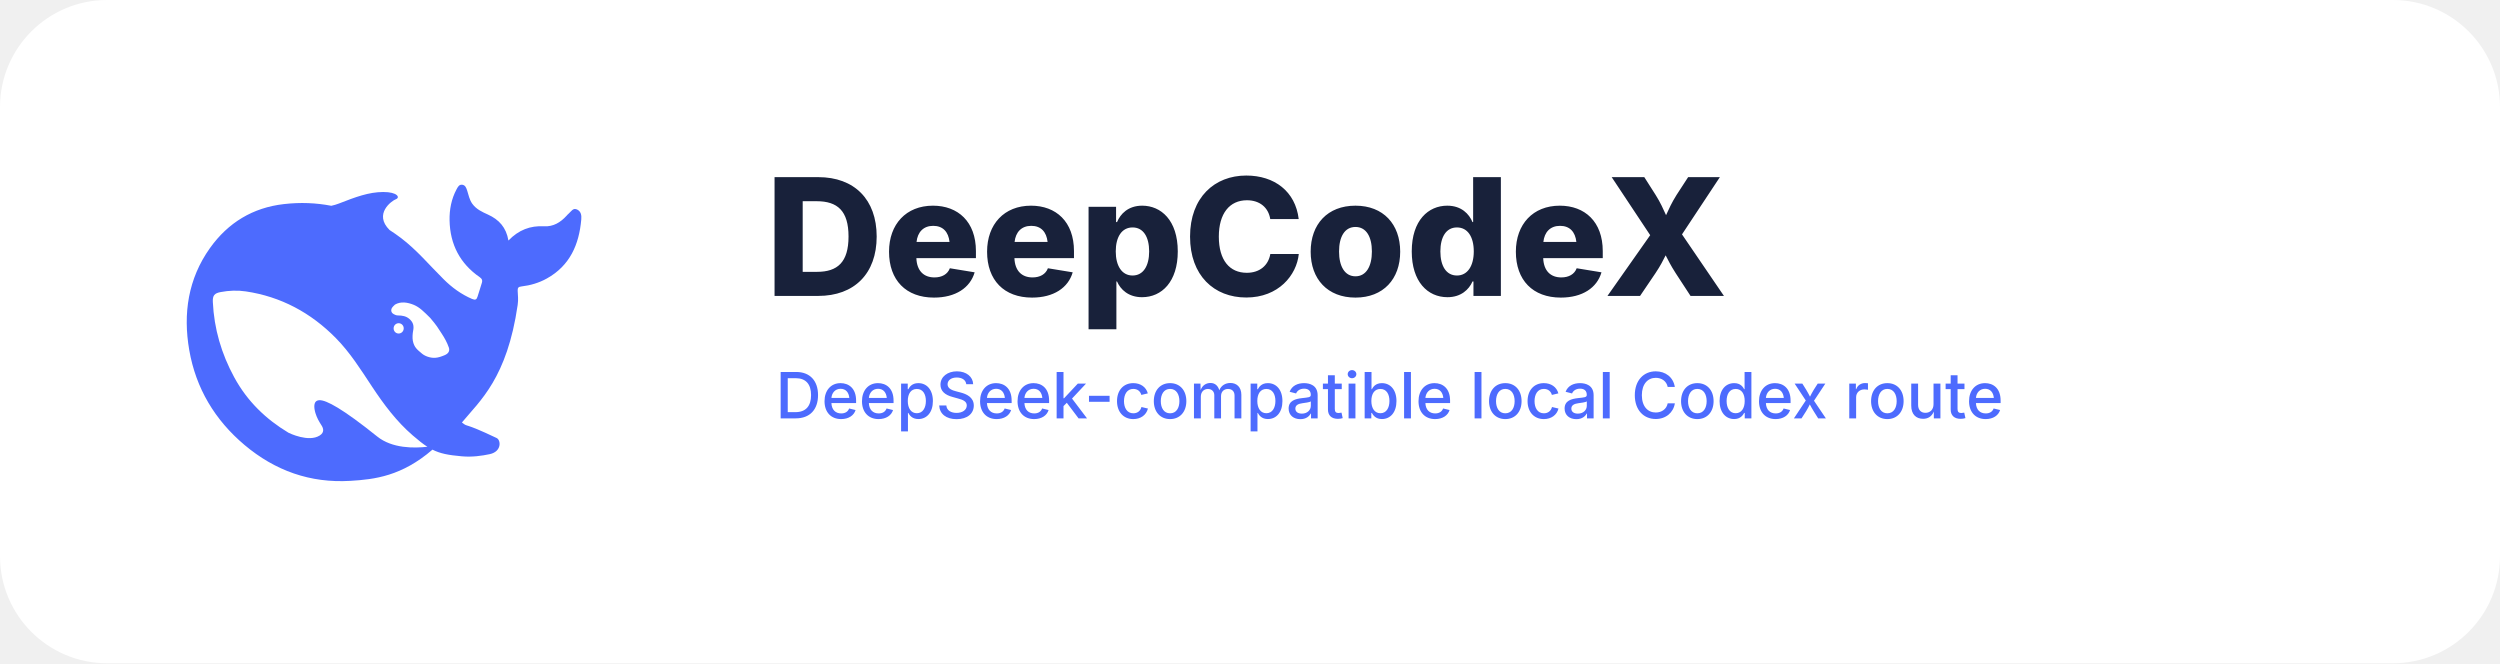
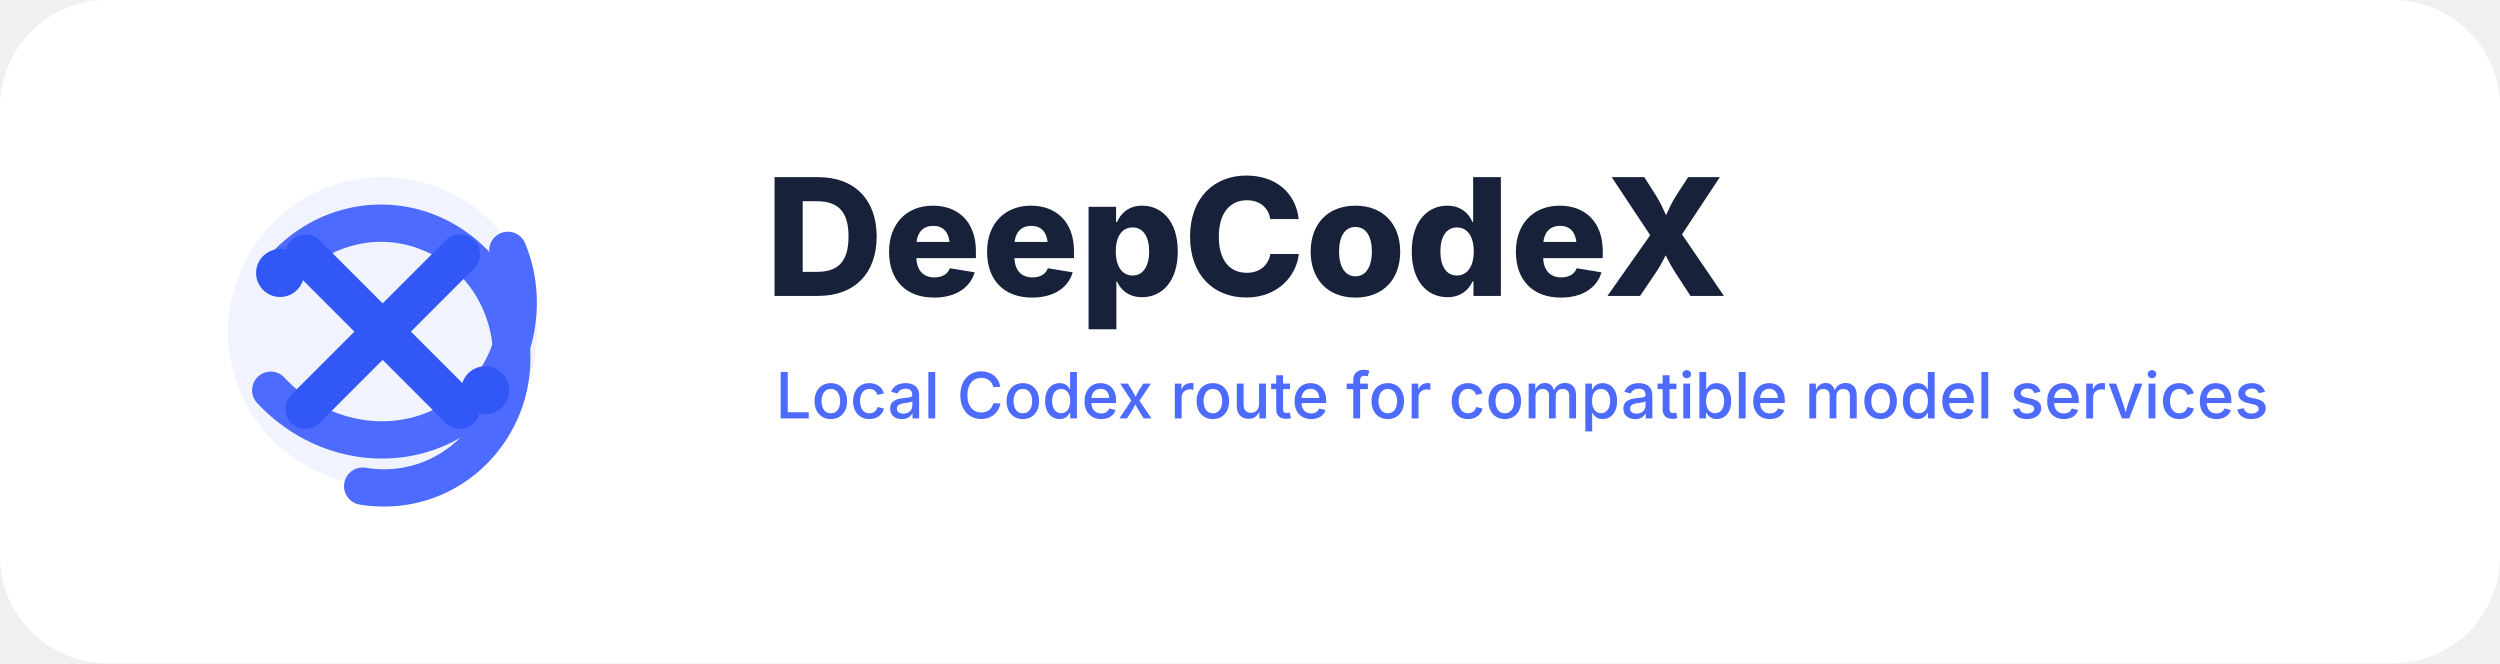
<svg xmlns="http://www.w3.org/2000/svg" width="980" height="260" viewBox="0 0 980 260" role="img" aria-labelledby="title desc">
  <rect width="980" height="260" rx="42" fill="#ffffff" />
-   <rect x="56" y="36" width="188" height="188" rx="48" fill="#ffffff" />
-   <g transform="translate(70 50) scale(3.2)">
-     <path d="M48.835 10.048C48.323 9.792 48.102 10.28 47.803 10.528C47.701 10.608 47.614 10.712 47.527 10.808C46.779 11.624 45.905 12.16 44.762 12.096C43.092 12 41.666 12.536 40.406 13.84C40.138 12.232 39.248 11.272 37.893 10.656C37.184 10.336 36.467 10.016 35.97 9.32C35.623 8.824 35.529 8.272 35.356 7.728C35.246 7.4 35.135 7.064 34.765 7.008C34.363 6.944 34.206 7.288 34.048 7.576C33.418 8.752 33.173 10.048 33.197 11.36C33.252 14.312 34.474 16.664 36.9 18.336C37.176 18.528 37.247 18.72 37.16 19C36.995 19.576 36.797 20.136 36.624 20.712C36.514 21.08 36.349 21.16 35.962 21C34.631 20.432 33.481 19.592 32.464 18.576C30.739 16.872 29.179 14.992 27.233 13.52C26.776 13.176 26.319 12.856 25.847 12.552C23.862 10.584 26.107 8.968 26.627 8.776C27.17 8.576 26.816 7.888 25.059 7.896C23.302 7.904 21.695 8.504 19.647 9.304C19.348 9.424 19.032 9.512 18.709 9.584C16.85 9.224 14.92 9.144 12.903 9.376C9.106 9.808 6.073 11.64 3.843 14.768C1.165 18.528 0.534 22.8 1.307 27.256C2.118 31.952 4.466 35.84 8.074 38.88C11.816 42.032 16.125 43.576 21.041 43.28C24.027 43.104 27.352 42.696 31.102 39.456C32.047 39.936 33.04 40.128 34.686 40.272C35.955 40.392 37.176 40.208 38.121 40.008C39.602 39.688 39.499 38.288 38.964 38.032C34.623 35.968 35.576 36.808 34.71 36.128C36.916 33.464 40.24 30.696 41.54 21.728C41.643 21.016 41.556 20.568 41.54 19.992C41.532 19.64 41.611 19.504 42.005 19.464C43.092 19.336 44.148 19.032 45.117 18.488C47.929 16.92 49.064 14.344 49.331 11.256C49.371 10.784 49.324 10.296 48.835 10.048ZM24.326 37.84C20.12 34.464 18.079 33.352 17.236 33.4C16.448 33.448 16.59 34.368 16.763 34.968C16.944 35.56 17.181 35.968 17.512 36.488C17.74 36.832 17.898 37.344 17.283 37.728C15.928 38.584 13.573 37.44 13.462 37.384C10.721 35.736 8.428 33.56 6.813 30.584C5.253 27.72 4.348 24.648 4.198 21.368C4.158 20.576 4.387 20.296 5.159 20.152C6.175 19.96 7.223 19.92 8.239 20.072C12.533 20.712 16.189 22.672 19.253 25.776C21.002 27.544 22.325 29.656 23.689 31.72C25.138 33.912 26.698 36 28.683 37.712C29.384 38.312 29.943 38.768 30.479 39.104C28.864 39.288 26.17 39.328 24.326 37.84ZM26.343 24.6C26.343 24.248 26.619 23.968 26.966 23.968C27.044 23.968 27.115 23.984 27.178 24.008C27.265 24.04 27.344 24.088 27.407 24.16C27.517 24.272 27.58 24.432 27.58 24.6C27.58 24.952 27.304 25.232 26.957 25.232C26.611 25.232 26.343 24.952 26.343 24.6ZM32.606 27.88C32.205 28.048 31.803 28.192 31.416 28.208C30.818 28.24 30.164 27.992 29.81 27.688C29.258 27.216 28.864 26.952 28.699 26.128C28.628 25.776 28.668 25.232 28.73 24.92C28.872 24.248 28.714 23.816 28.25 23.424C27.872 23.104 27.391 23.016 26.863 23.016C26.666 23.016 26.485 22.928 26.351 22.856C26.13 22.744 25.949 22.464 26.123 22.12C26.178 22.008 26.446 21.736 26.509 21.688C27.226 21.272 28.053 21.408 28.817 21.72C29.526 22.016 30.061 22.56 30.834 23.328C31.622 24.256 31.763 24.512 32.212 25.208C32.567 25.752 32.89 26.312 33.11 26.952C33.245 27.352 33.071 27.68 32.606 27.88Z" fill="#4D6BFE" fill-opacity="1" fill-rule="nonzero" />
+   <g transform="translate(56 36) scale(.5222)">
+     <rect width="360" height="360" rx="82" fill="#ffffff" />
+     <circle cx="180" cy="180" r="116" fill="#F1F4FF" />
+     <path d="M102 136c34-42 93-50 136-17 38 29 50 84 28 126-19 37-59 58-101 51" fill="none" stroke="#4D6BFE" stroke-width="28" stroke-linecap="round" />
+     <path d="M96 224c38 41 99 50 144 18 38-27 52-80 34-123" fill="none" stroke="#4D6BFE" stroke-width="28" stroke-linecap="round" />
+     <path d="M122 122l116 116M238 122L122 238" fill="none" stroke="#3157F6" stroke-width="30" stroke-linecap="round" />
+     <circle cx="103" cy="136" r="18" fill="#3157F6" />
+     <circle cx="257" cy="224" r="18" fill="#3157F6" />
  </g>
  <g font-family="Inter, ui-sans-serif, system-ui, -apple-system, BlinkMacSystemFont, 'Segoe UI', sans-serif">
    <text x="300" y="116" fill="#18213a" font-size="64" font-weight="760" letter-spacing="0">DeepCodeX</text>
-     <text x="304" y="164" fill="#4D6BFE" font-size="25" font-weight="540" letter-spacing="0">DeepSeek-compatible local Codex route</text>
+     <text x="304" y="164" fill="#4D6BFE" font-size="25" font-weight="540" letter-spacing="0">Local Codex route for compatible model services</text>
  </g>
</svg>
